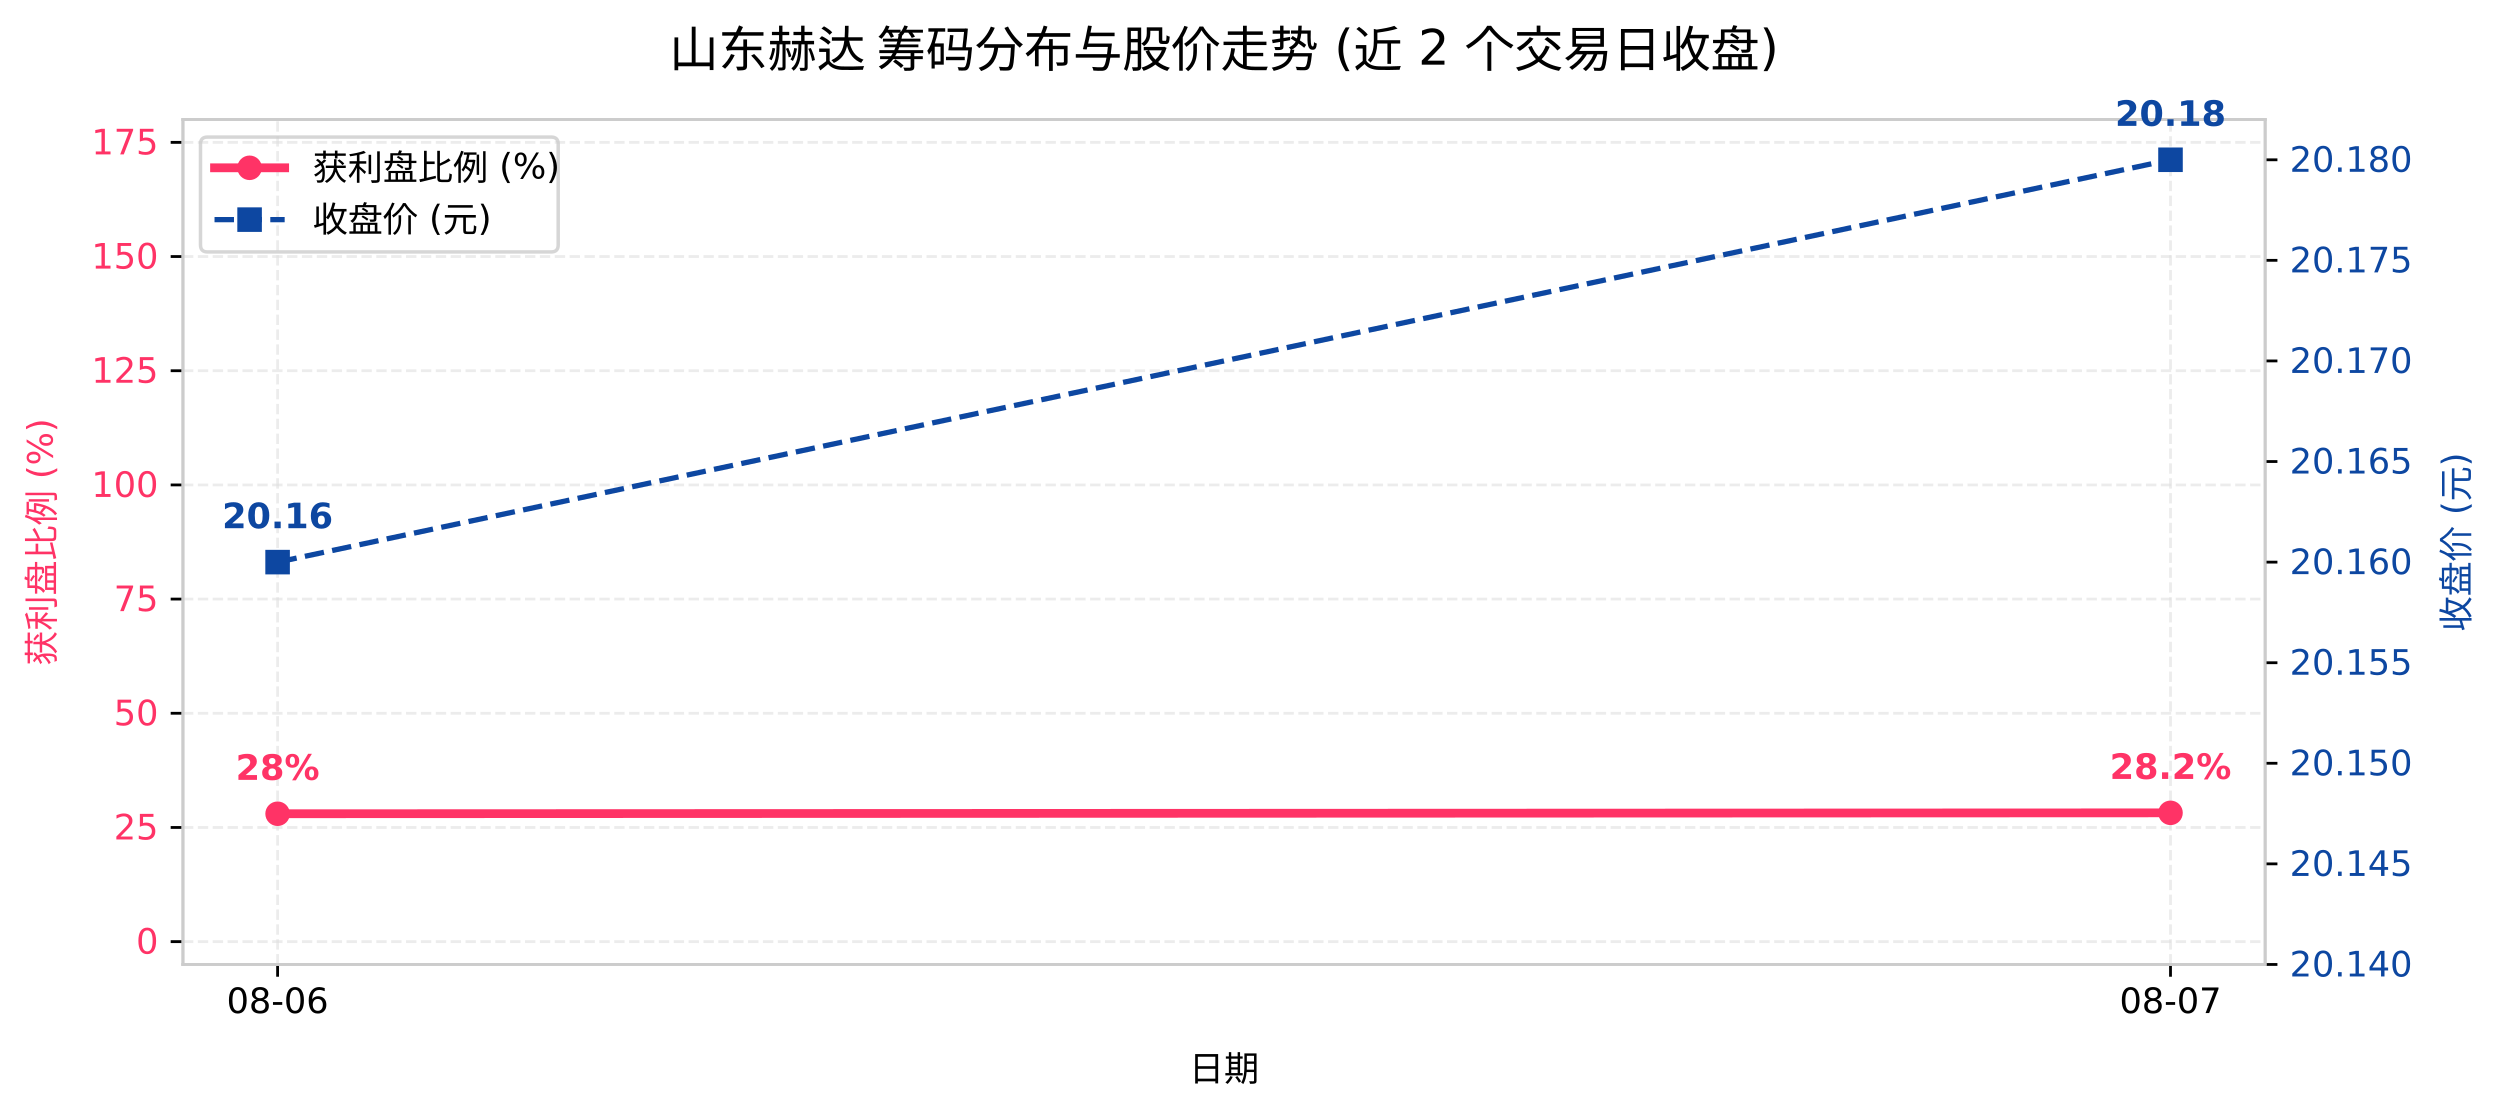
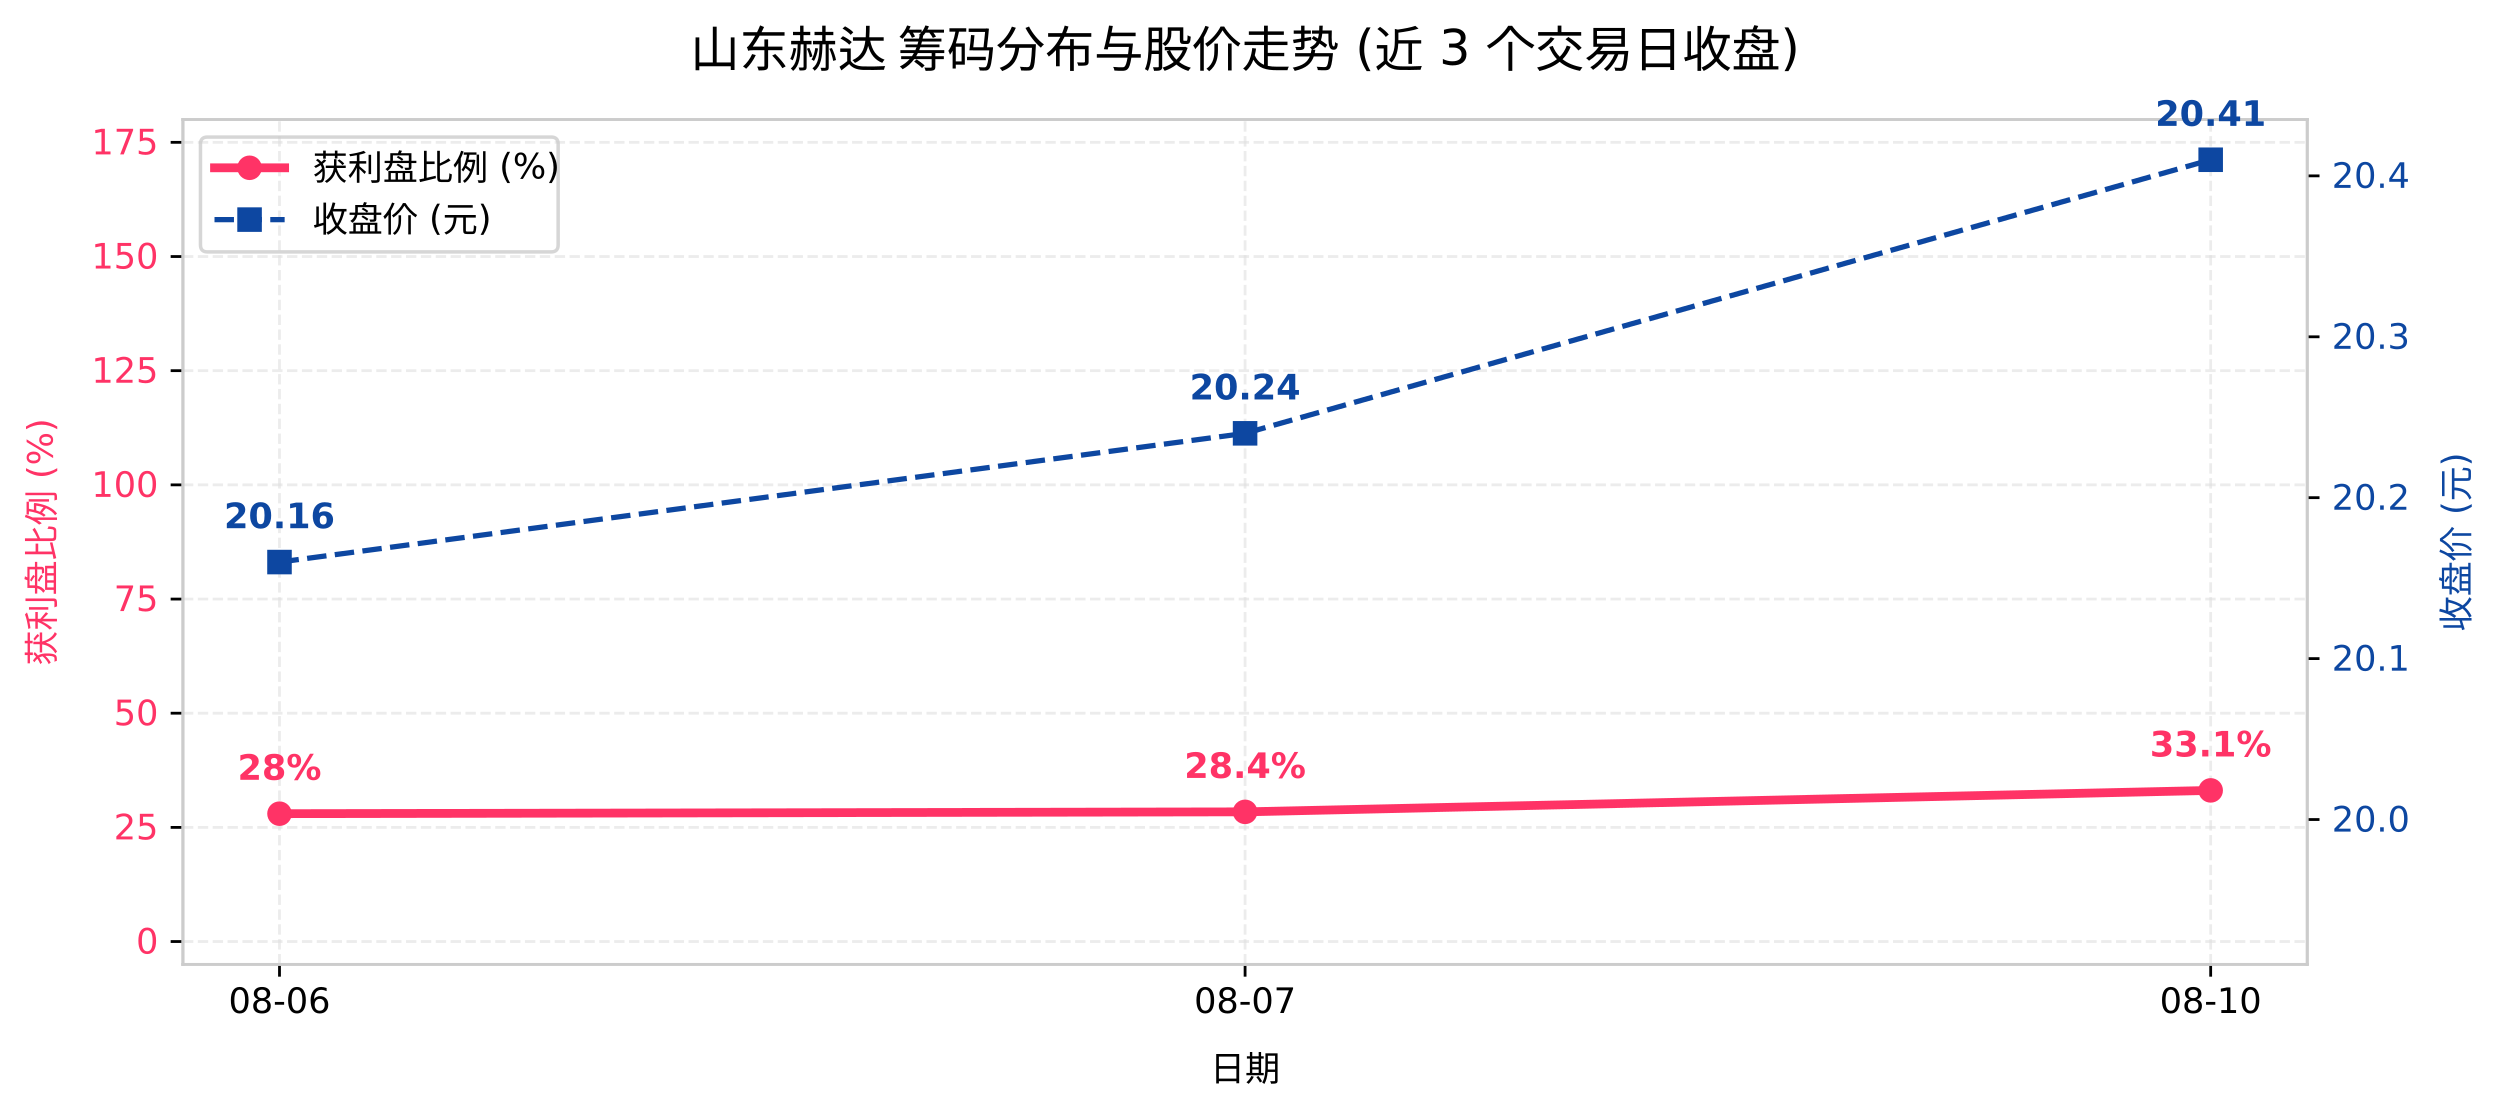
- <svg xmlns="http://www.w3.org/2000/svg" xmlns:xlink="http://www.w3.org/1999/xlink" width="712.782pt" height="317.114pt" viewBox="0 0 712.782 317.114" version="1.1">
+ <svg xmlns="http://www.w3.org/2000/svg" xmlns:xlink="http://www.w3.org/1999/xlink" width="712.848pt" height="317.114pt" viewBox="0 0 712.848 317.114" version="1.1">
  <defs>
    <style type="text/css">*{stroke-linejoin: round; stroke-linecap: butt}</style>
  </defs>
  <g id="figure_1">
    <g id="patch_1">
-       <path d="M 0 317.114  L 712.782 317.114  L 712.782 0  L 0 0  L 0 317.114  z " style="fill: none" />
+       <path d="M 0 317.114  L 712.848 317.114  L 712.848 0  L 0 0  L 0 317.114  z " style="fill: none" />
    </g>
    <g id="axes_1">
      <g id="patch_2">
-         <path d="M 52.163 274.983  L 645.822 274.983  L 645.822 34.08  L 52.163 34.08  L 52.163 274.983  z " style="fill: none" />
+         <path d="M 52.163 274.983  L 657.883 274.983  L 657.883 34.08  L 52.163 34.08  L 52.163 274.983  z " style="fill: none" />
      </g>
      <g id="matplotlib.axis_1">
        <g id="xtick_1">
          <g id="line2d_1">
-             <path d="M 79.147 274.983  L 79.147 34.08  " clip-path="url(#pc2b8c99a9e)" style="fill: none; stroke-dasharray: 2.96,1.28; stroke-dashoffset: 0; stroke: #e0e0e0; stroke-opacity: 0.6; stroke-width: 0.8" />
+             <path d="M 79.695 274.983  L 79.695 34.08  " clip-path="url(#p4737e4fe3e)" style="fill: none; stroke-dasharray: 2.96,1.28; stroke-dashoffset: 0; stroke: #e0e0e0; stroke-opacity: 0.6; stroke-width: 0.8" />
          </g>
          <g id="line2d_2">
            <defs>
-               <path id="m0d7052b31a" d="M 0 0  L 0 3.5  " style="stroke: #000000; stroke-width: 0.8" />
+               <path id="mdd02046781" d="M 0 0  L 0 3.5  " style="stroke: #000000; stroke-width: 0.8" />
            </defs>
            <g>
-               <use xlink:href="#m0d7052b31a" x="79.147" y="274.983" style="stroke: #000000; stroke-width: 0.8" />
+               <use xlink:href="#mdd02046781" x="79.695" y="274.983" style="stroke: #000000; stroke-width: 0.8" />
            </g>
          </g>
          <g id="text_1">
-             <text style="font: 10px 'WenQuanYi Zen Hei', 'DejaVu Sans', 'Arial', sans-serif; text-anchor: middle" x="79.147" y="288.839" transform="rotate(-0 79.14705 288.8391)">08-06</text>
+             <text style="font: 10px 'WenQuanYi Zen Hei', 'DejaVu Sans', 'Arial', sans-serif; text-anchor: middle" x="79.695" y="288.839" transform="rotate(-0 79.69523 288.8391)">08-06</text>
          </g>
        </g>
        <g id="xtick_2">
          <g id="line2d_3">
-             <path d="M 618.838 274.983  L 618.838 34.08  " clip-path="url(#pc2b8c99a9e)" style="fill: none; stroke-dasharray: 2.96,1.28; stroke-dashoffset: 0; stroke: #e0e0e0; stroke-opacity: 0.6; stroke-width: 0.8" />
+             <path d="M 355.022 274.983  L 355.022 34.08  " clip-path="url(#p4737e4fe3e)" style="fill: none; stroke-dasharray: 2.96,1.28; stroke-dashoffset: 0; stroke: #e0e0e0; stroke-opacity: 0.6; stroke-width: 0.8" />
          </g>
          <g id="line2d_4">
            <g>
-               <use xlink:href="#m0d7052b31a" x="618.838" y="274.983" style="stroke: #000000; stroke-width: 0.8" />
+               <use xlink:href="#mdd02046781" x="355.022" y="274.983" style="stroke: #000000; stroke-width: 0.8" />
            </g>
          </g>
          <g id="text_2">
-             <text style="font: 10px 'WenQuanYi Zen Hei', 'DejaVu Sans', 'Arial', sans-serif; text-anchor: middle" x="618.838" y="288.839" transform="rotate(-0 618.838 288.8391)">08-07</text>
-           </g>
-         </g>
-         <g id="text_3">
-           <text style="font: 10px 'WenQuanYi Zen Hei', 'DejaVu Sans', 'Arial', sans-serif; text-anchor: middle" x="348.993" y="308.253" transform="rotate(-0 348.9925 308.2531)">日期</text>
+             <text style="font: 10px 'WenQuanYi Zen Hei', 'DejaVu Sans', 'Arial', sans-serif; text-anchor: middle" x="355.022" y="288.839" transform="rotate(-0 355.0225 288.8391)">08-07</text>
+           </g>
+         </g>
+         <g id="xtick_3">
+           <g id="line2d_5">
+             <path d="M 630.35 274.983  L 630.35 34.08  " clip-path="url(#p4737e4fe3e)" style="fill: none; stroke-dasharray: 2.96,1.28; stroke-dashoffset: 0; stroke: #e0e0e0; stroke-opacity: 0.6; stroke-width: 0.8" />
+           </g>
+           <g id="line2d_6">
+             <g>
+               <use xlink:href="#mdd02046781" x="630.35" y="274.983" style="stroke: #000000; stroke-width: 0.8" />
+             </g>
+           </g>
+           <g id="text_3">
+             <text style="font: 10px 'WenQuanYi Zen Hei', 'DejaVu Sans', 'Arial', sans-serif; text-anchor: middle" x="630.35" y="288.839" transform="rotate(-0 630.3498 288.8391)">08-10</text>
+           </g>
+         </g>
+         <g id="text_4">
+           <text style="font: 10px 'WenQuanYi Zen Hei', 'DejaVu Sans', 'Arial', sans-serif; text-anchor: middle" x="355.022" y="308.253" transform="rotate(-0 355.0225 308.2531)">日期</text>
        </g>
      </g>
      <g id="matplotlib.axis_2">
        <g id="ytick_1">
-           <g id="line2d_5">
-             <path d="M 52.163 268.472  L 645.822 268.472  " clip-path="url(#pc2b8c99a9e)" style="fill: none; stroke-dasharray: 2.96,1.28; stroke-dashoffset: 0; stroke: #e0e0e0; stroke-opacity: 0.6; stroke-width: 0.8" />
-           </g>
-           <g id="line2d_6">
+           <g id="line2d_7">
+             <path d="M 52.163 268.472  L 657.883 268.472  " clip-path="url(#p4737e4fe3e)" style="fill: none; stroke-dasharray: 2.96,1.28; stroke-dashoffset: 0; stroke: #e0e0e0; stroke-opacity: 0.6; stroke-width: 0.8" />
+           </g>
+           <g id="line2d_8">
            <defs>
-               <path id="m09f629f2dc" d="M 0 0  L -3.5 0  " style="stroke: #000000; stroke-width: 0.8" />
+               <path id="m6edf45c2cb" d="M 0 0  L -3.5 0  " style="stroke: #000000; stroke-width: 0.8" />
            </defs>
            <g>
-               <use xlink:href="#m09f629f2dc" x="52.163" y="268.472" style="stroke: #000000; stroke-width: 0.8" />
-             </g>
-           </g>
-           <g id="text_4">
+               <use xlink:href="#m6edf45c2cb" x="52.163" y="268.472" style="stroke: #000000; stroke-width: 0.8" />
+             </g>
+           </g>
+           <g id="text_5">
            <text style="fill: #ff3366; font: 10px 'WenQuanYi Zen Hei', 'DejaVu Sans', 'Arial', sans-serif; text-anchor: end" x="45.163" y="271.9" transform="rotate(-0 45.1625 271.9001)">0</text>
          </g>
        </g>
        <g id="ytick_2">
-           <g id="line2d_7">
-             <path d="M 52.163 235.918  L 645.822 235.918  " clip-path="url(#pc2b8c99a9e)" style="fill: none; stroke-dasharray: 2.96,1.28; stroke-dashoffset: 0; stroke: #e0e0e0; stroke-opacity: 0.6; stroke-width: 0.8" />
-           </g>
-           <g id="line2d_8">
-             <g>
-               <use xlink:href="#m09f629f2dc" x="52.163" y="235.918" style="stroke: #000000; stroke-width: 0.8" />
-             </g>
-           </g>
-           <g id="text_5">
+           <g id="line2d_9">
+             <path d="M 52.163 235.918  L 657.883 235.918  " clip-path="url(#p4737e4fe3e)" style="fill: none; stroke-dasharray: 2.96,1.28; stroke-dashoffset: 0; stroke: #e0e0e0; stroke-opacity: 0.6; stroke-width: 0.8" />
+           </g>
+           <g id="line2d_10">
+             <g>
+               <use xlink:href="#m6edf45c2cb" x="52.163" y="235.918" style="stroke: #000000; stroke-width: 0.8" />
+             </g>
+           </g>
+           <g id="text_6">
            <text style="fill: #ff3366; font: 10px 'WenQuanYi Zen Hei', 'DejaVu Sans', 'Arial', sans-serif; text-anchor: end" x="45.163" y="239.346" transform="rotate(-0 45.1625 239.3457)">25</text>
          </g>
        </g>
        <g id="ytick_3">
-           <g id="line2d_9">
-             <path d="M 52.163 203.363  L 645.822 203.363  " clip-path="url(#pc2b8c99a9e)" style="fill: none; stroke-dasharray: 2.96,1.28; stroke-dashoffset: 0; stroke: #e0e0e0; stroke-opacity: 0.6; stroke-width: 0.8" />
-           </g>
-           <g id="line2d_10">
-             <g>
-               <use xlink:href="#m09f629f2dc" x="52.163" y="203.363" style="stroke: #000000; stroke-width: 0.8" />
-             </g>
-           </g>
-           <g id="text_6">
+           <g id="line2d_11">
+             <path d="M 52.163 203.363  L 657.883 203.363  " clip-path="url(#p4737e4fe3e)" style="fill: none; stroke-dasharray: 2.96,1.28; stroke-dashoffset: 0; stroke: #e0e0e0; stroke-opacity: 0.6; stroke-width: 0.8" />
+           </g>
+           <g id="line2d_12">
+             <g>
+               <use xlink:href="#m6edf45c2cb" x="52.163" y="203.363" style="stroke: #000000; stroke-width: 0.8" />
+             </g>
+           </g>
+           <g id="text_7">
            <text style="fill: #ff3366; font: 10px 'WenQuanYi Zen Hei', 'DejaVu Sans', 'Arial', sans-serif; text-anchor: end" x="45.163" y="206.791" transform="rotate(-0 45.1625 206.7913)">50</text>
          </g>
        </g>
        <g id="ytick_4">
-           <g id="line2d_11">
-             <path d="M 52.163 170.809  L 645.822 170.809  " clip-path="url(#pc2b8c99a9e)" style="fill: none; stroke-dasharray: 2.96,1.28; stroke-dashoffset: 0; stroke: #e0e0e0; stroke-opacity: 0.6; stroke-width: 0.8" />
-           </g>
-           <g id="line2d_12">
-             <g>
-               <use xlink:href="#m09f629f2dc" x="52.163" y="170.809" style="stroke: #000000; stroke-width: 0.8" />
-             </g>
-           </g>
-           <g id="text_7">
+           <g id="line2d_13">
+             <path d="M 52.163 170.809  L 657.883 170.809  " clip-path="url(#p4737e4fe3e)" style="fill: none; stroke-dasharray: 2.96,1.28; stroke-dashoffset: 0; stroke: #e0e0e0; stroke-opacity: 0.6; stroke-width: 0.8" />
+           </g>
+           <g id="line2d_14">
+             <g>
+               <use xlink:href="#m6edf45c2cb" x="52.163" y="170.809" style="stroke: #000000; stroke-width: 0.8" />
+             </g>
+           </g>
+           <g id="text_8">
            <text style="fill: #ff3366; font: 10px 'WenQuanYi Zen Hei', 'DejaVu Sans', 'Arial', sans-serif; text-anchor: end" x="45.163" y="174.237" transform="rotate(-0 45.1625 174.2369)">75</text>
          </g>
        </g>
        <g id="ytick_5">
-           <g id="line2d_13">
-             <path d="M 52.163 138.254  L 645.822 138.254  " clip-path="url(#pc2b8c99a9e)" style="fill: none; stroke-dasharray: 2.96,1.28; stroke-dashoffset: 0; stroke: #e0e0e0; stroke-opacity: 0.6; stroke-width: 0.8" />
-           </g>
-           <g id="line2d_14">
-             <g>
-               <use xlink:href="#m09f629f2dc" x="52.163" y="138.254" style="stroke: #000000; stroke-width: 0.8" />
-             </g>
-           </g>
-           <g id="text_8">
+           <g id="line2d_15">
+             <path d="M 52.163 138.254  L 657.883 138.254  " clip-path="url(#p4737e4fe3e)" style="fill: none; stroke-dasharray: 2.96,1.28; stroke-dashoffset: 0; stroke: #e0e0e0; stroke-opacity: 0.6; stroke-width: 0.8" />
+           </g>
+           <g id="line2d_16">
+             <g>
+               <use xlink:href="#m6edf45c2cb" x="52.163" y="138.254" style="stroke: #000000; stroke-width: 0.8" />
+             </g>
+           </g>
+           <g id="text_9">
            <text style="fill: #ff3366; font: 10px 'WenQuanYi Zen Hei', 'DejaVu Sans', 'Arial', sans-serif; text-anchor: end" x="45.163" y="141.682" transform="rotate(-0 45.1625 141.6825)">100</text>
          </g>
        </g>
        <g id="ytick_6">
-           <g id="line2d_15">
-             <path d="M 52.163 105.7  L 645.822 105.7  " clip-path="url(#pc2b8c99a9e)" style="fill: none; stroke-dasharray: 2.96,1.28; stroke-dashoffset: 0; stroke: #e0e0e0; stroke-opacity: 0.6; stroke-width: 0.8" />
-           </g>
-           <g id="line2d_16">
-             <g>
-               <use xlink:href="#m09f629f2dc" x="52.163" y="105.7" style="stroke: #000000; stroke-width: 0.8" />
-             </g>
-           </g>
-           <g id="text_9">
+           <g id="line2d_17">
+             <path d="M 52.163 105.7  L 657.883 105.7  " clip-path="url(#p4737e4fe3e)" style="fill: none; stroke-dasharray: 2.96,1.28; stroke-dashoffset: 0; stroke: #e0e0e0; stroke-opacity: 0.6; stroke-width: 0.8" />
+           </g>
+           <g id="line2d_18">
+             <g>
+               <use xlink:href="#m6edf45c2cb" x="52.163" y="105.7" style="stroke: #000000; stroke-width: 0.8" />
+             </g>
+           </g>
+           <g id="text_10">
            <text style="fill: #ff3366; font: 10px 'WenQuanYi Zen Hei', 'DejaVu Sans', 'Arial', sans-serif; text-anchor: end" x="45.163" y="109.128" transform="rotate(-0 45.1625 109.1281)">125</text>
          </g>
        </g>
        <g id="ytick_7">
-           <g id="line2d_17">
-             <path d="M 52.163 73.146  L 645.822 73.146  " clip-path="url(#pc2b8c99a9e)" style="fill: none; stroke-dasharray: 2.96,1.28; stroke-dashoffset: 0; stroke: #e0e0e0; stroke-opacity: 0.6; stroke-width: 0.8" />
-           </g>
-           <g id="line2d_18">
-             <g>
-               <use xlink:href="#m09f629f2dc" x="52.163" y="73.146" style="stroke: #000000; stroke-width: 0.8" />
-             </g>
-           </g>
-           <g id="text_10">
+           <g id="line2d_19">
+             <path d="M 52.163 73.146  L 657.883 73.146  " clip-path="url(#p4737e4fe3e)" style="fill: none; stroke-dasharray: 2.96,1.28; stroke-dashoffset: 0; stroke: #e0e0e0; stroke-opacity: 0.6; stroke-width: 0.8" />
+           </g>
+           <g id="line2d_20">
+             <g>
+               <use xlink:href="#m6edf45c2cb" x="52.163" y="73.146" style="stroke: #000000; stroke-width: 0.8" />
+             </g>
+           </g>
+           <g id="text_11">
            <text style="fill: #ff3366; font: 10px 'WenQuanYi Zen Hei', 'DejaVu Sans', 'Arial', sans-serif; text-anchor: end" x="45.163" y="76.574" transform="rotate(-0 45.1625 76.57371)">150</text>
          </g>
        </g>
        <g id="ytick_8">
-           <g id="line2d_19">
-             <path d="M 52.163 40.591  L 645.822 40.591  " clip-path="url(#pc2b8c99a9e)" style="fill: none; stroke-dasharray: 2.96,1.28; stroke-dashoffset: 0; stroke: #e0e0e0; stroke-opacity: 0.6; stroke-width: 0.8" />
-           </g>
-           <g id="line2d_20">
-             <g>
-               <use xlink:href="#m09f629f2dc" x="52.163" y="40.591" style="stroke: #000000; stroke-width: 0.8" />
-             </g>
-           </g>
-           <g id="text_11">
+           <g id="line2d_21">
+             <path d="M 52.163 40.591  L 657.883 40.591  " clip-path="url(#p4737e4fe3e)" style="fill: none; stroke-dasharray: 2.96,1.28; stroke-dashoffset: 0; stroke: #e0e0e0; stroke-opacity: 0.6; stroke-width: 0.8" />
+           </g>
+           <g id="line2d_22">
+             <g>
+               <use xlink:href="#m6edf45c2cb" x="52.163" y="40.591" style="stroke: #000000; stroke-width: 0.8" />
+             </g>
+           </g>
+           <g id="text_12">
            <text style="fill: #ff3366; font: 10px 'WenQuanYi Zen Hei', 'DejaVu Sans', 'Arial', sans-serif; text-anchor: end" x="45.163" y="44.019" transform="rotate(-0 45.1625 44.01932)">175</text>
          </g>
        </g>
-         <g id="text_12">
+         <g id="text_13">
          <text style="fill: #ff3366; font: 10px 'WenQuanYi Zen Hei', 'DejaVu Sans', 'Arial', sans-serif; text-anchor: middle" x="15.463" y="154.532" transform="rotate(-90 15.4625 154.5316)">获利盘比例 (%)</text>
        </g>
      </g>
-       <g id="line2d_21">
-         <path d="M 79.147 232.011  L 618.838 231.751  " clip-path="url(#pc2b8c99a9e)" style="fill: none; stroke: #ff3366; stroke-width: 2.5; stroke-linecap: square" />
+       <g id="line2d_23">
+         <path d="M 79.695 232.011  L 355.022 231.49  L 630.35 225.37  " clip-path="url(#p4737e4fe3e)" style="fill: none; stroke: #ff3366; stroke-width: 2.5; stroke-linecap: square" />
        <defs>
-           <path id="mf59dd3bf5f" d="M 0 3  C 0.796 3 1.559 2.684 2.121 2.121  C 2.684 1.559 3 0.796 3 0  C 3 -0.796 2.684 -1.559 2.121 -2.121  C 1.559 -2.684 0.796 -3 0 -3  C -0.796 -3 -1.559 -2.684 -2.121 -2.121  C -2.684 -1.559 -3 -0.796 -3 0  C -3 0.796 -2.684 1.559 -2.121 2.121  C -1.559 2.684 -0.796 3 0 3  z " style="stroke: #ff3366" />
+           <path id="m56139f6912" d="M 0 3  C 0.796 3 1.559 2.684 2.121 2.121  C 2.684 1.559 3 0.796 3 0  C 3 -0.796 2.684 -1.559 2.121 -2.121  C 1.559 -2.684 0.796 -3 0 -3  C -0.796 -3 -1.559 -2.684 -2.121 -2.121  C -2.684 -1.559 -3 -0.796 -3 0  C -3 0.796 -2.684 1.559 -2.121 2.121  C -1.559 2.684 -0.796 3 0 3  z " style="stroke: #ff3366" />
        </defs>
-         <g clip-path="url(#pc2b8c99a9e)">
-           <use xlink:href="#mf59dd3bf5f" x="79.147" y="232.011" style="fill: #ff3366; stroke: #ff3366" />
-           <use xlink:href="#mf59dd3bf5f" x="618.838" y="231.751" style="fill: #ff3366; stroke: #ff3366" />
+         <g clip-path="url(#p4737e4fe3e)">
+           <use xlink:href="#m56139f6912" x="79.695" y="232.011" style="fill: #ff3366; stroke: #ff3366" />
+           <use xlink:href="#m56139f6912" x="355.022" y="231.49" style="fill: #ff3366; stroke: #ff3366" />
+           <use xlink:href="#m56139f6912" x="630.35" y="225.37" style="fill: #ff3366; stroke: #ff3366" />
        </g>
      </g>
      <g id="patch_3">
        <path d="M 52.163 274.983  L 52.163 34.08  " style="fill: none; stroke: #cccccc; stroke-width: 0.8; stroke-linejoin: miter; stroke-linecap: square" />
      </g>
      <g id="patch_4">
-         <path d="M 645.822 274.983  L 645.822 34.08  " style="fill: none; stroke: #cccccc; stroke-width: 0.8; stroke-linejoin: miter; stroke-linecap: square" />
+         <path d="M 657.883 274.983  L 657.883 34.08  " style="fill: none; stroke: #cccccc; stroke-width: 0.8; stroke-linejoin: miter; stroke-linecap: square" />
      </g>
      <g id="patch_5">
-         <path d="M 52.163 274.983  L 645.822 274.983  " style="fill: none; stroke: #cccccc; stroke-width: 0.8; stroke-linejoin: miter; stroke-linecap: square" />
+         <path d="M 52.163 274.983  L 657.883 274.983  " style="fill: none; stroke: #cccccc; stroke-width: 0.8; stroke-linejoin: miter; stroke-linecap: square" />
      </g>
      <g id="patch_6">
-         <path d="M 52.163 34.08  L 645.822 34.08  " style="fill: none; stroke: #cccccc; stroke-width: 0.8; stroke-linejoin: miter; stroke-linecap: square" />
-       </g>
-       <g id="text_13">
-         <text style="fill: #ff3366; font: 700 10px 'WenQuanYi Zen Hei', 'DejaVu Sans', 'Arial', sans-serif; text-anchor: middle" x="79.147" y="222.35" transform="rotate(-0 79.14705 222.3501)">28%</text>
+         <path d="M 52.163 34.08  L 657.883 34.08  " style="fill: none; stroke: #cccccc; stroke-width: 0.8; stroke-linejoin: miter; stroke-linecap: square" />
      </g>
      <g id="text_14">
-         <text style="fill: #ff3366; font: 700 10px 'WenQuanYi Zen Hei', 'DejaVu Sans', 'Arial', sans-serif; text-anchor: middle" x="618.838" y="222.09" transform="rotate(-0 618.838 222.0896)">28.2%</text>
+         <text style="fill: #ff3366; font: 700 10px 'WenQuanYi Zen Hei', 'DejaVu Sans', 'Arial', sans-serif; text-anchor: middle" x="79.695" y="222.35" transform="rotate(-0 79.69523 222.3501)">28%</text>
+       </g>
+       <g id="text_15">
+         <text style="fill: #ff3366; font: 700 10px 'WenQuanYi Zen Hei', 'DejaVu Sans', 'Arial', sans-serif; text-anchor: middle" x="355.022" y="221.829" transform="rotate(-0 355.0225 221.8292)">28.4%</text>
+       </g>
+       <g id="text_16">
+         <text style="fill: #ff3366; font: 700 10px 'WenQuanYi Zen Hei', 'DejaVu Sans', 'Arial', sans-serif; text-anchor: middle" x="630.35" y="215.709" transform="rotate(-0 630.3498 215.709)">33.1%</text>
      </g>
      <g id="legend_1">
        <g id="patch_7">
          <path d="M 59.163 71.829  L 157.15 71.829  Q 159.15 71.829 159.15 69.829  L 159.15 41.08  Q 159.15 39.08 157.15 39.08  L 59.163 39.08  Q 57.163 39.08 57.163 41.08  L 57.163 69.829  Q 57.163 71.829 59.163 71.829  L 59.163 71.829  z " style="fill: none; opacity: 0.8; stroke: #cccccc; stroke-linejoin: miter" />
        </g>
-         <g id="line2d_22">
+         <g id="line2d_24">
          <path d="M 61.163 47.843  L 71.162 47.843  L 81.162 47.843  " style="fill: none; stroke: #ff3366; stroke-width: 2.5; stroke-linecap: square" />
          <g>
-             <use xlink:href="#mf59dd3bf5f" x="71.162" y="47.843" style="fill: #ff3366; stroke: #ff3366" />
-           </g>
-         </g>
-         <g id="text_15">
+             <use xlink:href="#m56139f6912" x="71.162" y="47.843" style="fill: #ff3366; stroke: #ff3366" />
+           </g>
+         </g>
+         <g id="text_17">
          <text style="font: 10px 'WenQuanYi Zen Hei', 'DejaVu Sans', 'Arial', sans-serif; text-anchor: start" x="89.162" y="51.343" transform="rotate(-0 89.1625 51.34281)">获利盘比例 (%)</text>
        </g>
-         <g id="line2d_23">
+         <g id="line2d_25">
          <path d="M 61.163 62.619  L 71.162 62.619  L 81.162 62.619  " style="fill: none; stroke-dasharray: 5.55,2.4; stroke-dashoffset: 0; stroke: #0d47a1; stroke-width: 1.5" />
          <defs>
-             <path id="m91fdae5922" d="M -3 3  L 3 3  L 3 -3  L -3 -3  z " style="stroke: #0d47a1; stroke-linejoin: miter" />
+             <path id="m25848a26bb" d="M -3 3  L 3 3  L 3 -3  L -3 -3  z " style="stroke: #0d47a1; stroke-linejoin: miter" />
          </defs>
          <g>
-             <use xlink:href="#m91fdae5922" x="71.162" y="62.619" style="fill: #0d47a1; stroke: #0d47a1; stroke-linejoin: miter" />
-           </g>
-         </g>
-         <g id="text_16">
+             <use xlink:href="#m25848a26bb" x="71.162" y="62.619" style="fill: #0d47a1; stroke: #0d47a1; stroke-linejoin: miter" />
+           </g>
+         </g>
+         <g id="text_18">
          <text style="font: 10px 'WenQuanYi Zen Hei', 'DejaVu Sans', 'Arial', sans-serif; text-anchor: start" x="89.162" y="66.119" transform="rotate(-0 89.1625 66.11938)">收盘价 (元)</text>
        </g>
      </g>
    </g>
    <g id="axes_2">
      <g id="matplotlib.axis_3">
        <g id="ytick_9">
-           <g id="line2d_24">
+           <g id="line2d_26">
            <defs>
-               <path id="m3393045e8d" d="M 0 0  L 3.5 0  " style="stroke: #000000; stroke-width: 0.8" />
+               <path id="m33cec9bb22" d="M 0 0  L 3.5 0  " style="stroke: #000000; stroke-width: 0.8" />
            </defs>
            <g>
-               <use xlink:href="#m3393045e8d" x="645.822" y="274.983" style="stroke: #000000; stroke-width: 0.8" />
-             </g>
-           </g>
-           <g id="text_17">
-             <text style="fill: #0d47a1; font: 10px 'WenQuanYi Zen Hei', 'DejaVu Sans', 'Arial', sans-serif; text-anchor: start" x="652.822" y="278.411" transform="rotate(-0 652.8225 278.4109)">20.140</text>
+               <use xlink:href="#m33cec9bb22" x="657.883" y="233.685" style="stroke: #000000; stroke-width: 0.8" />
+             </g>
+           </g>
+           <g id="text_19">
+             <text style="fill: #0d47a1; font: 10px 'WenQuanYi Zen Hei', 'DejaVu Sans', 'Arial', sans-serif; text-anchor: start" x="664.883" y="237.113" transform="rotate(-0 664.8825 237.1134)">20.0</text>
          </g>
        </g>
        <g id="ytick_10">
-           <g id="line2d_25">
-             <g>
-               <use xlink:href="#m3393045e8d" x="645.822" y="246.304" style="stroke: #000000; stroke-width: 0.8" />
-             </g>
-           </g>
-           <g id="text_18">
-             <text style="fill: #0d47a1; font: 10px 'WenQuanYi Zen Hei', 'DejaVu Sans', 'Arial', sans-serif; text-anchor: start" x="652.822" y="249.732" transform="rotate(-0 652.8225 249.7321)">20.145</text>
+           <g id="line2d_27">
+             <g>
+               <use xlink:href="#m33cec9bb22" x="657.883" y="187.799" style="stroke: #000000; stroke-width: 0.8" />
+             </g>
+           </g>
+           <g id="text_20">
+             <text style="fill: #0d47a1; font: 10px 'WenQuanYi Zen Hei', 'DejaVu Sans', 'Arial', sans-serif; text-anchor: start" x="664.883" y="191.227" transform="rotate(-0 664.8825 191.2272)">20.1</text>
          </g>
        </g>
        <g id="ytick_11">
-           <g id="line2d_26">
-             <g>
-               <use xlink:href="#m3393045e8d" x="645.822" y="217.625" style="stroke: #000000; stroke-width: 0.8" />
-             </g>
-           </g>
-           <g id="text_19">
-             <text style="fill: #0d47a1; font: 10px 'WenQuanYi Zen Hei', 'DejaVu Sans', 'Arial', sans-serif; text-anchor: start" x="652.822" y="221.053" transform="rotate(-0 652.8225 221.0532)">20.150</text>
+           <g id="line2d_28">
+             <g>
+               <use xlink:href="#m33cec9bb22" x="657.883" y="141.913" style="stroke: #000000; stroke-width: 0.8" />
+             </g>
+           </g>
+           <g id="text_21">
+             <text style="fill: #0d47a1; font: 10px 'WenQuanYi Zen Hei', 'DejaVu Sans', 'Arial', sans-serif; text-anchor: start" x="664.883" y="145.341" transform="rotate(-0 664.8825 145.341)">20.2</text>
          </g>
        </g>
        <g id="ytick_12">
-           <g id="line2d_27">
-             <g>
-               <use xlink:href="#m3393045e8d" x="645.822" y="188.946" style="stroke: #000000; stroke-width: 0.8" />
-             </g>
-           </g>
-           <g id="text_20">
-             <text style="fill: #0d47a1; font: 10px 'WenQuanYi Zen Hei', 'DejaVu Sans', 'Arial', sans-serif; text-anchor: start" x="652.822" y="192.374" transform="rotate(-0 652.8225 192.3743)">20.155</text>
+           <g id="line2d_29">
+             <g>
+               <use xlink:href="#m33cec9bb22" x="657.883" y="96.027" style="stroke: #000000; stroke-width: 0.8" />
+             </g>
+           </g>
+           <g id="text_22">
+             <text style="fill: #0d47a1; font: 10px 'WenQuanYi Zen Hei', 'DejaVu Sans', 'Arial', sans-serif; text-anchor: start" x="664.883" y="99.455" transform="rotate(-0 664.8825 99.4548)">20.3</text>
          </g>
        </g>
        <g id="ytick_13">
-           <g id="line2d_28">
-             <g>
-               <use xlink:href="#m3393045e8d" x="645.822" y="160.267" style="stroke: #000000; stroke-width: 0.8" />
-             </g>
-           </g>
-           <g id="text_21">
-             <text style="fill: #0d47a1; font: 10px 'WenQuanYi Zen Hei', 'DejaVu Sans', 'Arial', sans-serif; text-anchor: start" x="652.822" y="163.695" transform="rotate(-0 652.8225 163.6955)">20.160</text>
-           </g>
-         </g>
-         <g id="ytick_14">
-           <g id="line2d_29">
-             <g>
-               <use xlink:href="#m3393045e8d" x="645.822" y="131.588" style="stroke: #000000; stroke-width: 0.8" />
-             </g>
-           </g>
-           <g id="text_22">
-             <text style="fill: #0d47a1; font: 10px 'WenQuanYi Zen Hei', 'DejaVu Sans', 'Arial', sans-serif; text-anchor: start" x="652.822" y="135.017" transform="rotate(-0 652.8225 135.0166)">20.165</text>
-           </g>
-         </g>
-         <g id="ytick_15">
          <g id="line2d_30">
            <g>
-               <use xlink:href="#m3393045e8d" x="645.822" y="102.91" style="stroke: #000000; stroke-width: 0.8" />
+               <use xlink:href="#m33cec9bb22" x="657.883" y="50.14" style="stroke: #000000; stroke-width: 0.8" />
            </g>
          </g>
          <g id="text_23">
-             <text style="fill: #0d47a1; font: 10px 'WenQuanYi Zen Hei', 'DejaVu Sans', 'Arial', sans-serif; text-anchor: start" x="652.822" y="106.338" transform="rotate(-0 652.8225 106.3377)">20.170</text>
-           </g>
-         </g>
-         <g id="ytick_16">
-           <g id="line2d_31">
-             <g>
-               <use xlink:href="#m3393045e8d" x="645.822" y="74.231" style="stroke: #000000; stroke-width: 0.8" />
-             </g>
-           </g>
-           <g id="text_24">
-             <text style="fill: #0d47a1; font: 10px 'WenQuanYi Zen Hei', 'DejaVu Sans', 'Arial', sans-serif; text-anchor: start" x="652.822" y="77.659" transform="rotate(-0 652.8225 77.65885)">20.175</text>
-           </g>
-         </g>
-         <g id="ytick_17">
-           <g id="line2d_32">
-             <g>
-               <use xlink:href="#m3393045e8d" x="645.822" y="45.552" style="stroke: #000000; stroke-width: 0.8" />
-             </g>
-           </g>
-           <g id="text_25">
-             <text style="fill: #0d47a1; font: 10px 'WenQuanYi Zen Hei', 'DejaVu Sans', 'Arial', sans-serif; text-anchor: start" x="652.822" y="48.98" transform="rotate(-0 652.8225 48.97998)">20.180</text>
-           </g>
-         </g>
-         <g id="text_26">
-           <text style="fill: #0d47a1; font: 10px 'WenQuanYi Zen Hei', 'DejaVu Sans', 'Arial', sans-serif; text-anchor: middle" x="703.872" y="154.532" transform="rotate(-90 703.8725 154.5316)">收盘价 (元)</text>
-         </g>
-       </g>
-       <g id="line2d_33">
-         <path d="M 79.147 160.267  L 618.838 45.552  " clip-path="url(#pc2b8c99a9e)" style="fill: none; stroke-dasharray: 5.55,2.4; stroke-dashoffset: 0; stroke: #0d47a1; stroke-width: 1.5" />
-         <g clip-path="url(#pc2b8c99a9e)">
-           <use xlink:href="#m91fdae5922" x="79.147" y="160.267" style="fill: #0d47a1; stroke: #0d47a1; stroke-linejoin: miter" />
-           <use xlink:href="#m91fdae5922" x="618.838" y="45.552" style="fill: #0d47a1; stroke: #0d47a1; stroke-linejoin: miter" />
+             <text style="fill: #0d47a1; font: 10px 'WenQuanYi Zen Hei', 'DejaVu Sans', 'Arial', sans-serif; text-anchor: start" x="664.883" y="53.569" transform="rotate(-0 664.8825 53.5686)">20.4</text>
+           </g>
+         </g>
+         <g id="text_24">
+           <text style="fill: #0d47a1; font: 10px 'WenQuanYi Zen Hei', 'DejaVu Sans', 'Arial', sans-serif; text-anchor: middle" x="703.939" y="154.532" transform="rotate(-90 703.9388 154.5316)">收盘价 (元)</text>
+         </g>
+       </g>
+       <g id="line2d_31">
+         <path d="M 79.695 160.267  L 355.022 123.558  L 630.35 45.552  " clip-path="url(#p4737e4fe3e)" style="fill: none; stroke-dasharray: 5.55,2.4; stroke-dashoffset: 0; stroke: #0d47a1; stroke-width: 1.5" />
+         <g clip-path="url(#p4737e4fe3e)">
+           <use xlink:href="#m25848a26bb" x="79.695" y="160.267" style="fill: #0d47a1; stroke: #0d47a1; stroke-linejoin: miter" />
+           <use xlink:href="#m25848a26bb" x="355.022" y="123.558" style="fill: #0d47a1; stroke: #0d47a1; stroke-linejoin: miter" />
+           <use xlink:href="#m25848a26bb" x="630.35" y="45.552" style="fill: #0d47a1; stroke: #0d47a1; stroke-linejoin: miter" />
        </g>
      </g>
      <g id="patch_8">
        <path d="M 52.163 274.983  L 52.163 34.08  " style="fill: none; stroke: #cccccc; stroke-width: 0.8; stroke-linejoin: miter; stroke-linecap: square" />
      </g>
      <g id="patch_9">
-         <path d="M 645.822 274.983  L 645.822 34.08  " style="fill: none; stroke: #cccccc; stroke-width: 0.8; stroke-linejoin: miter; stroke-linecap: square" />
+         <path d="M 657.883 274.983  L 657.883 34.08  " style="fill: none; stroke: #cccccc; stroke-width: 0.8; stroke-linejoin: miter; stroke-linecap: square" />
      </g>
      <g id="patch_10">
-         <path d="M 52.163 274.983  L 645.822 274.983  " style="fill: none; stroke: #cccccc; stroke-width: 0.8; stroke-linejoin: miter; stroke-linecap: square" />
+         <path d="M 52.163 274.983  L 657.883 274.983  " style="fill: none; stroke: #cccccc; stroke-width: 0.8; stroke-linejoin: miter; stroke-linecap: square" />
      </g>
      <g id="patch_11">
-         <path d="M 52.163 34.08  L 645.822 34.08  " style="fill: none; stroke: #cccccc; stroke-width: 0.8; stroke-linejoin: miter; stroke-linecap: square" />
+         <path d="M 52.163 34.08  L 657.883 34.08  " style="fill: none; stroke: #cccccc; stroke-width: 0.8; stroke-linejoin: miter; stroke-linecap: square" />
+       </g>
+       <g id="text_25">
+         <text style="fill: #0d47a1; font: 700 10px 'WenQuanYi Zen Hei', 'DejaVu Sans', 'Arial', sans-serif; text-anchor: middle" x="79.695" y="150.606" transform="rotate(-0 79.69523 150.6064)">20.16</text>
+       </g>
+       <g id="text_26">
+         <text style="fill: #0d47a1; font: 700 10px 'WenQuanYi Zen Hei', 'DejaVu Sans', 'Arial', sans-serif; text-anchor: middle" x="355.022" y="113.897" transform="rotate(-0 355.0225 113.8974)">20.24</text>
      </g>
      <g id="text_27">
-         <text style="fill: #0d47a1; font: 700 10px 'WenQuanYi Zen Hei', 'DejaVu Sans', 'Arial', sans-serif; text-anchor: middle" x="79.147" y="150.606" transform="rotate(-0 79.14705 150.6064)">20.16</text>
+         <text style="fill: #0d47a1; font: 700 10px 'WenQuanYi Zen Hei', 'DejaVu Sans', 'Arial', sans-serif; text-anchor: middle" x="630.35" y="35.891" transform="rotate(-0 630.3498 35.89092)">20.41</text>
      </g>
      <g id="text_28">
-         <text style="fill: #0d47a1; font: 700 10px 'WenQuanYi Zen Hei', 'DejaVu Sans', 'Arial', sans-serif; text-anchor: middle" x="618.838" y="35.891" transform="rotate(-0 618.838 35.89092)">20.18</text>
-       </g>
-       <g id="text_29">
-         <text style="font: 14px 'WenQuanYi Zen Hei', 'DejaVu Sans', 'Arial', sans-serif; text-anchor: middle" x="348.993" y="19.08" transform="rotate(-0 348.9925 19.08031)">山东赫达 筹码分布与股价走势 (近 2 个交易日收盘)</text>
+         <text style="font: 14px 'WenQuanYi Zen Hei', 'DejaVu Sans', 'Arial', sans-serif; text-anchor: middle" x="355.022" y="19.08" transform="rotate(-0 355.0225 19.08031)">山东赫达 筹码分布与股价走势 (近 3 个交易日收盘)</text>
      </g>
    </g>
  </g>
  <defs>
-     <clipPath id="pc2b8c99a9e">
-       <rect x="52.163" y="34.08" width="593.66" height="240.903" />
+     <clipPath id="p4737e4fe3e">
+       <rect x="52.163" y="34.08" width="605.72" height="240.903" />
    </clipPath>
  </defs>
</svg>
